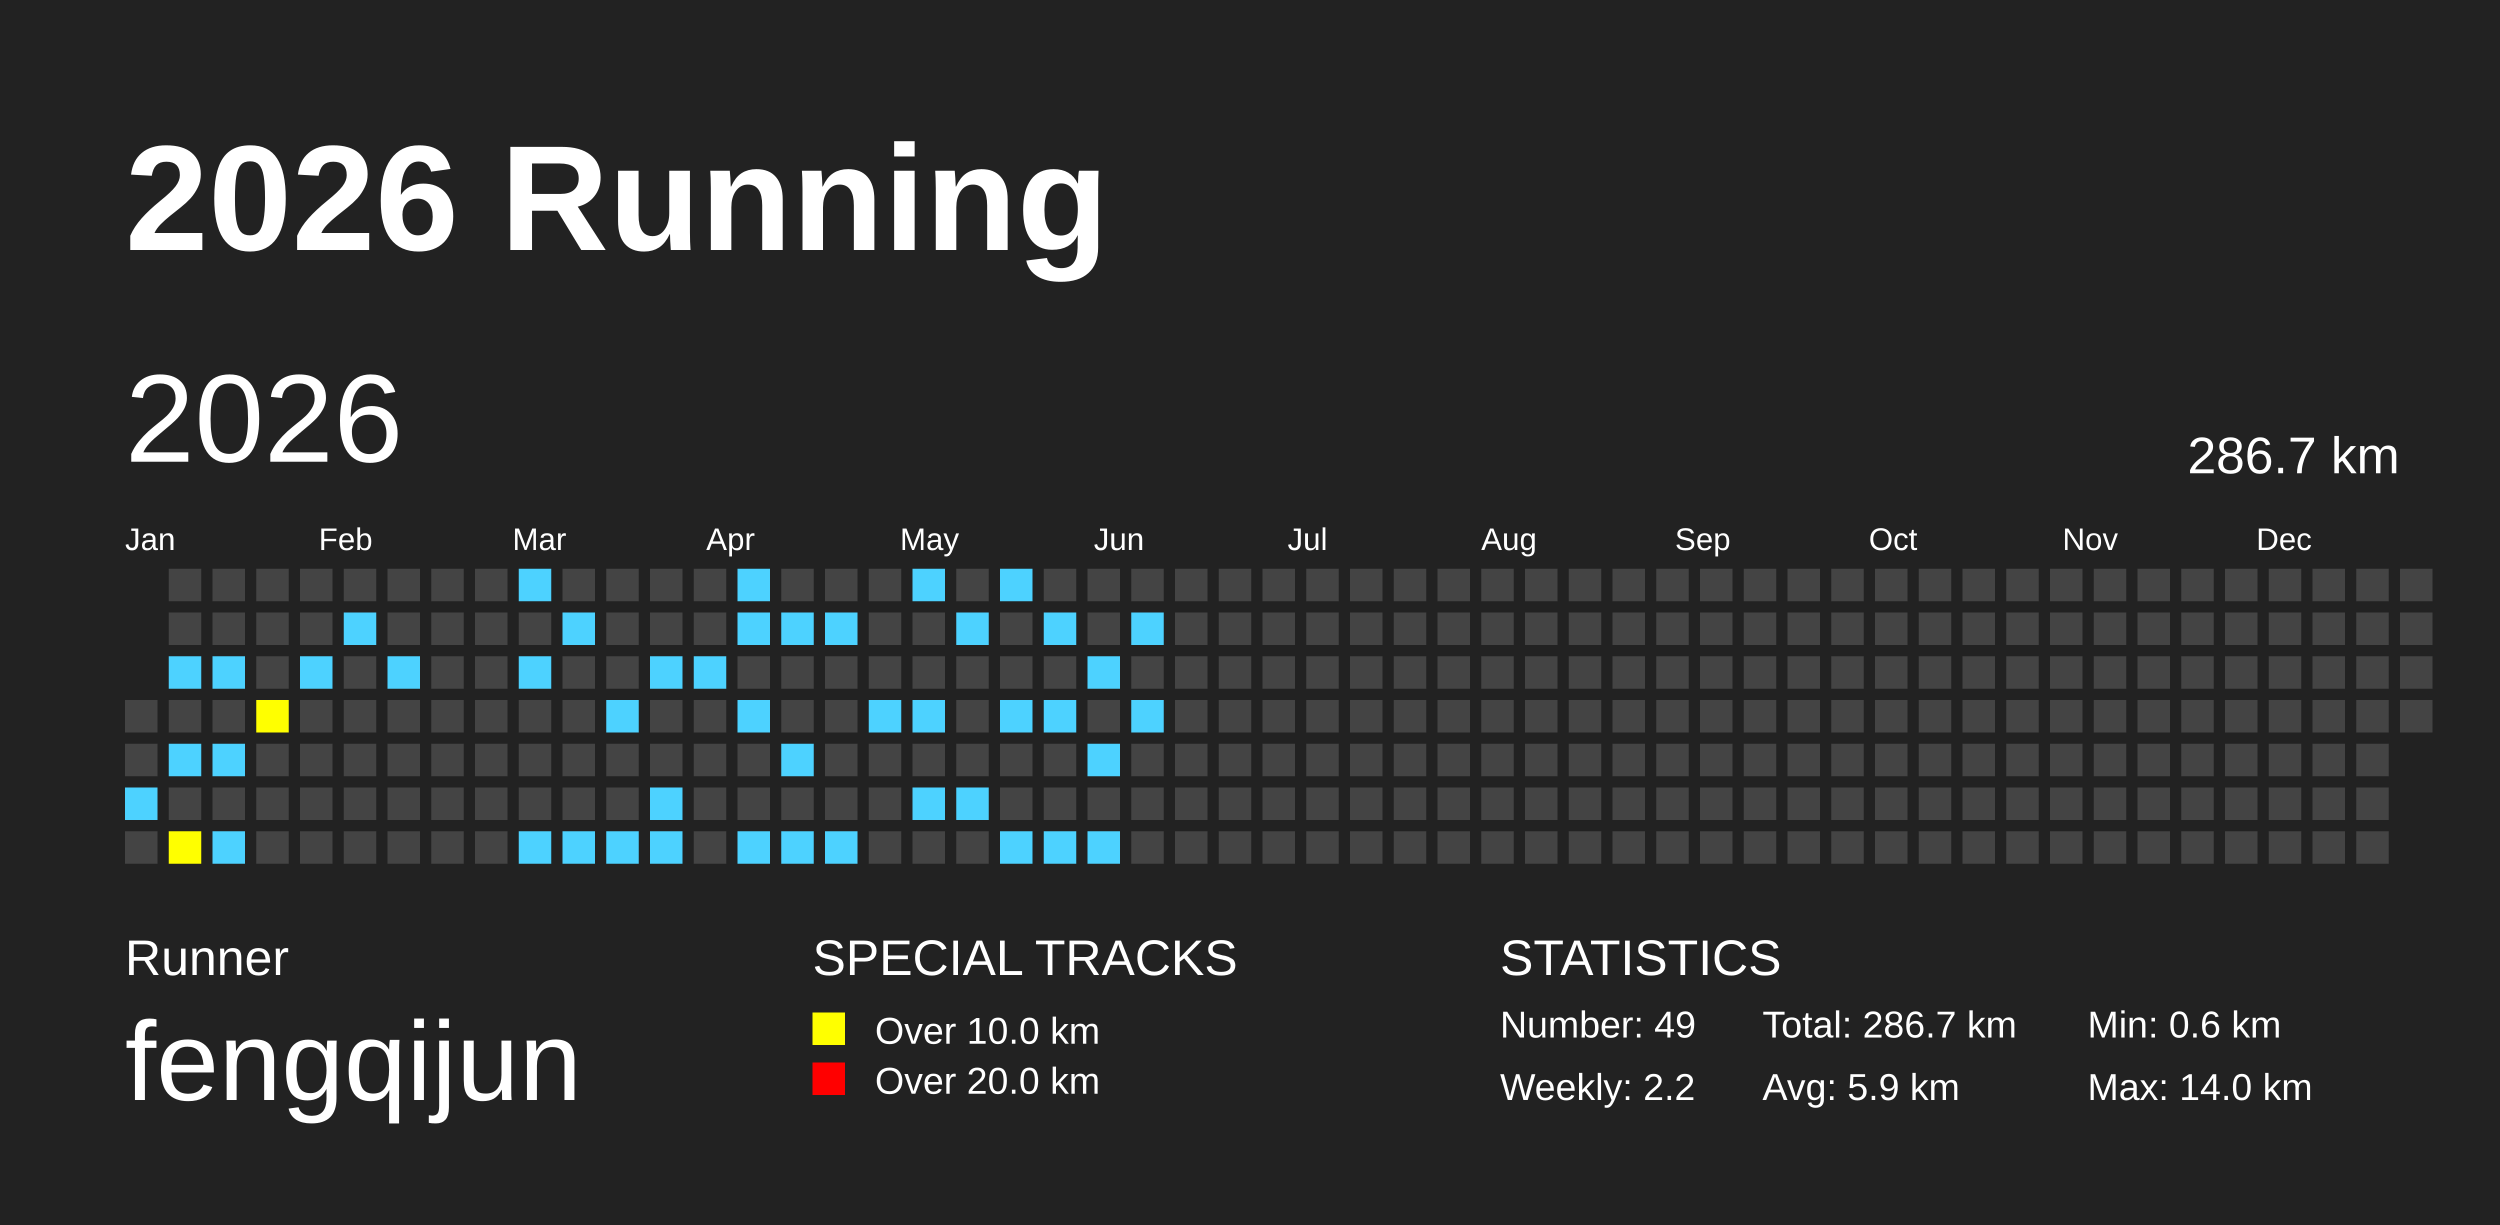
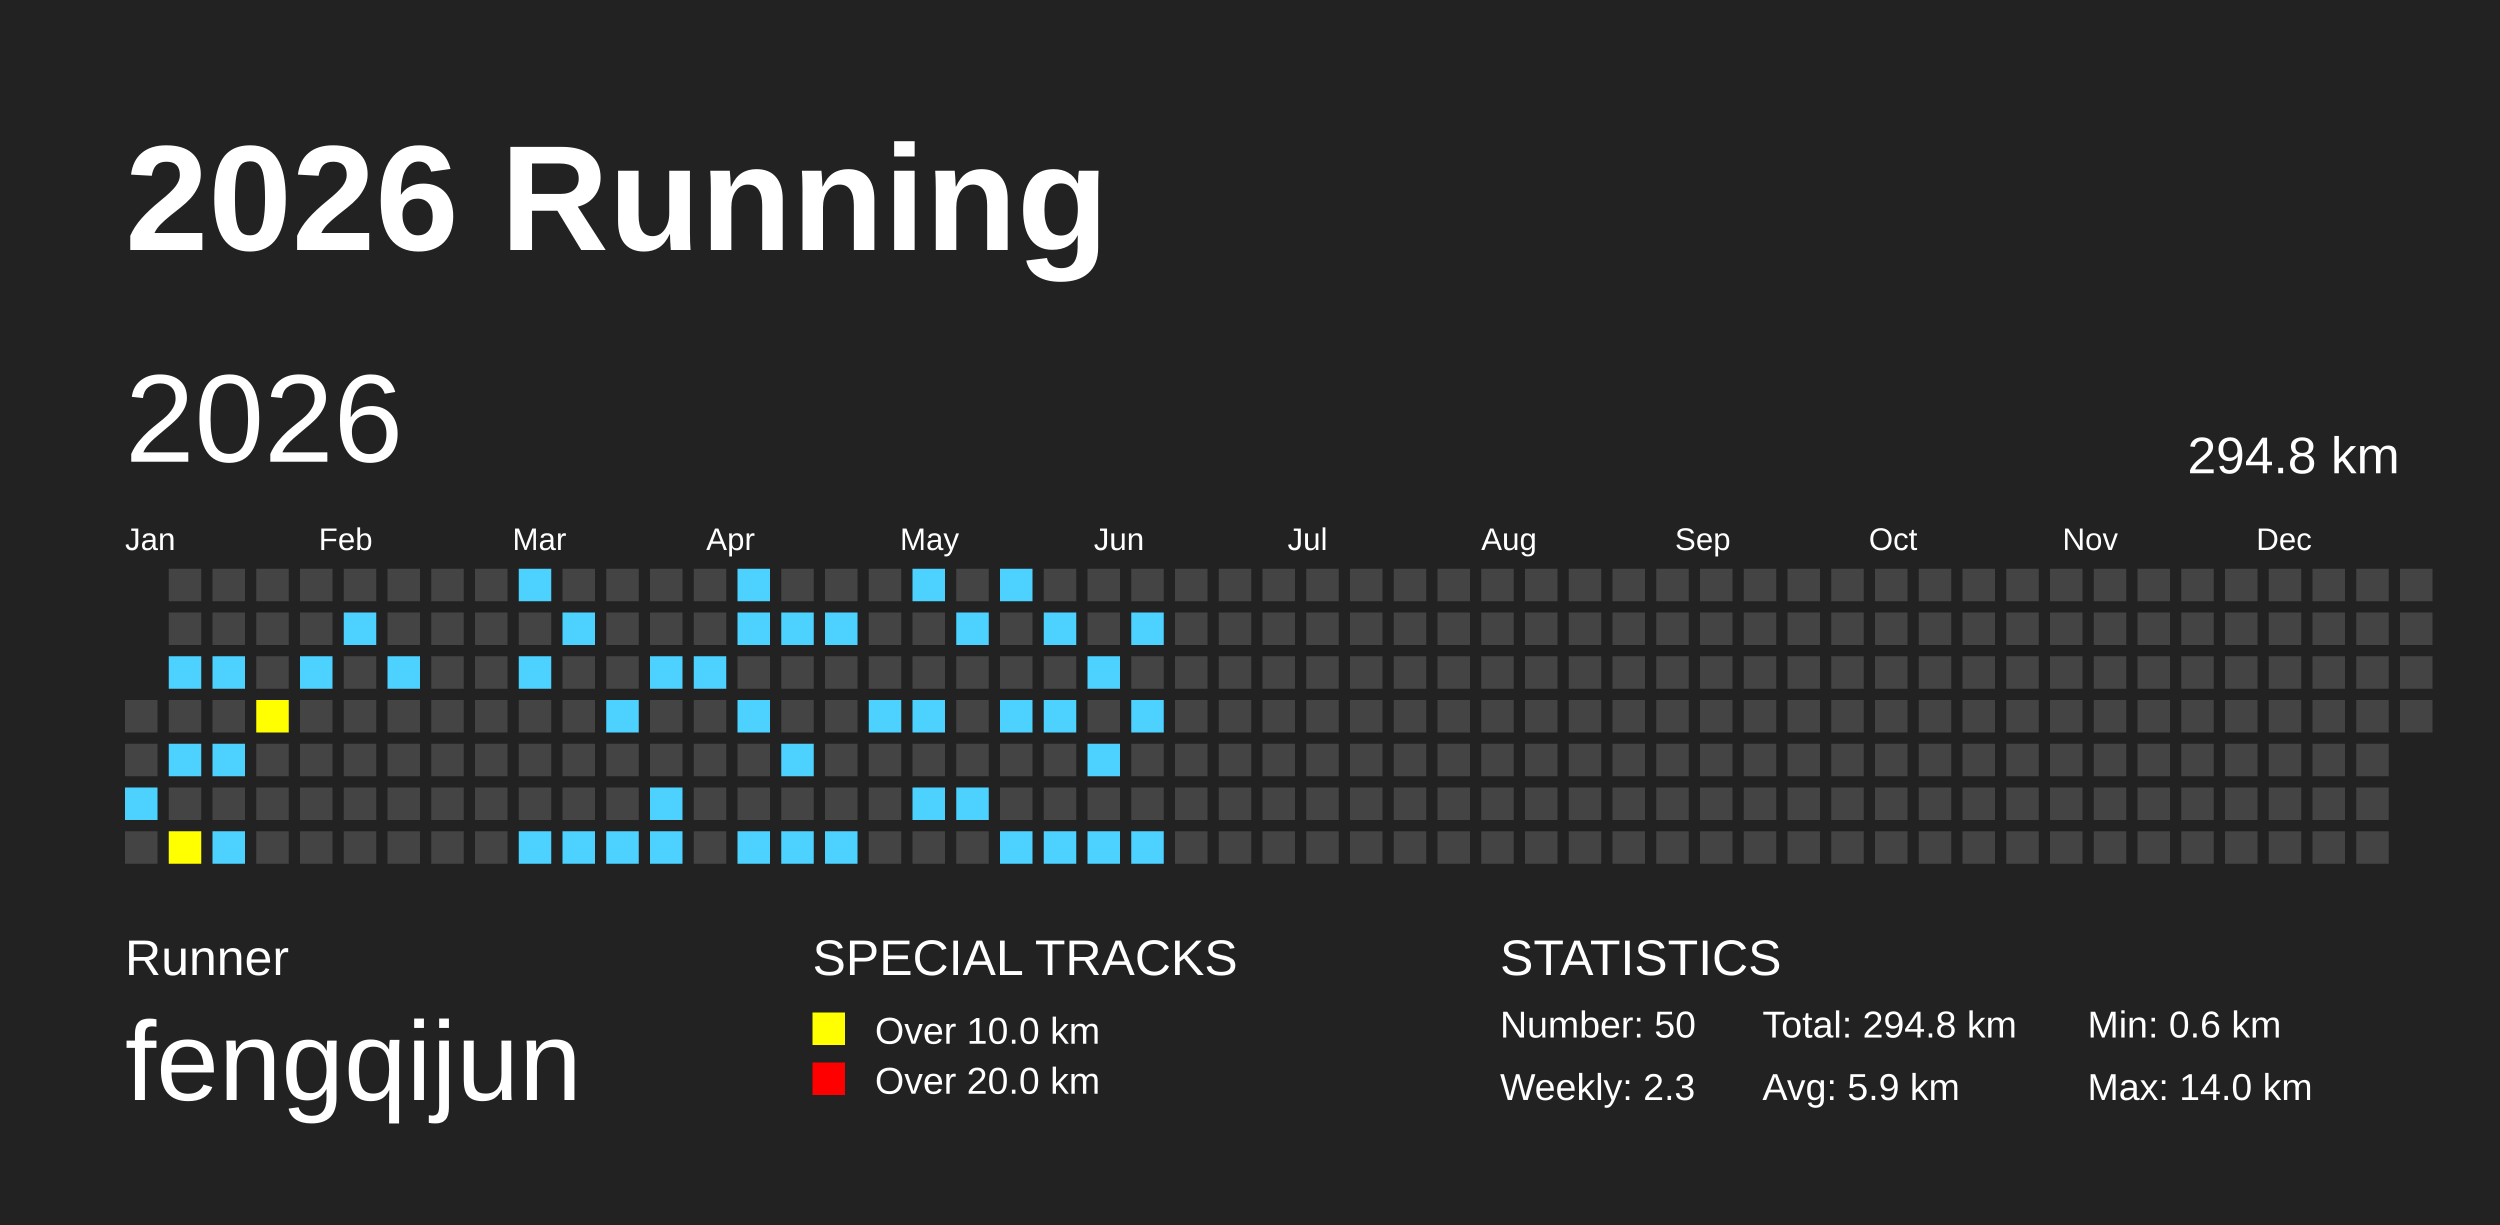
<svg xmlns="http://www.w3.org/2000/svg" baseProfile="full" height="98mm" version="1.1" viewBox="0,0,200,98" width="200mm">
  <defs />
  <rect fill="#222222" height="98" width="200" x="0" y="0" />
  <text fill="#FFFFFF" style="font-size:12px; font-family:Arial; font-weight:bold;" x="10" y="20">2026 Running</text>
  <text fill="#FFFFFF" style="font-size:4px; font-family:Arial" x="10" y="78">Runner</text>
  <text fill="#FFFFFF" style="font-size:9px; font-family:Arial" x="10" y="88">fengqijun</text>
  <text fill="#FFFFFF" style="font-size:4px; font-family:Arial" x="65" y="78">SPECIAL TRACKS</text>
  <rect fill="yellow" height="2.6" width="2.6" x="65" y="81" />
  <text fill="#FFFFFF" style="font-size:3px; font-family:Arial" x="70" y="83.5">Over 10.0 km</text>
  <rect fill="red" height="2.6" width="2.6" x="65" y="85" />
  <text fill="#FFFFFF" style="font-size:3px; font-family:Arial" x="70" y="87.5">Over 20.0 km</text>
  <text fill="#FFFFFF" style="font-size:4px; font-family:Arial" x="120" y="78">STATISTICS</text>
-   <text fill="#FFFFFF" style="font-size:3px; font-family:Arial" x="120" y="83">Number: 49</text>
-   <text fill="#FFFFFF" style="font-size:3px; font-family:Arial" x="120" y="88">Weekly: 2.2</text>
-   <text fill="#FFFFFF" style="font-size:3px; font-family:Arial" x="141" y="83">Total: 286.7 km</text>
+   <text fill="#FFFFFF" style="font-size:3px; font-family:Arial" x="120" y="83">Number: 50</text>
+   <text fill="#FFFFFF" style="font-size:3px; font-family:Arial" x="120" y="88">Weekly: 2.3</text>
+   <text fill="#FFFFFF" style="font-size:3px; font-family:Arial" x="141" y="83">Total: 294.8 km</text>
  <text fill="#FFFFFF" style="font-size:3px; font-family:Arial" x="141" y="88">Avg: 5.9 km</text>
  <text fill="#FFFFFF" style="font-size:3px; font-family:Arial" x="167" y="83">Min: 0.6 km</text>
  <text fill="#FFFFFF" style="font-size:3px; font-family:Arial" x="167" y="88">Max: 14.0 km</text>
  <text dominant-baseline="hanging" fill="#FFFFFF" style="font-size:10.0px; font-family:Arial;" x="10" y="30">2026</text>
-   <text dominant-baseline="hanging" fill="#FFFFFF" style="font-size:4.125px; font-family:Arial;" x="175" y="35">286.7 km</text>
+   <text dominant-baseline="hanging" fill="#FFFFFF" style="font-size:4.125px; font-family:Arial;" x="175" y="35">294.8 km</text>
  <text fill="#FFFFFF" style="font-size:2.5px; font-family:Arial" x="10.0" y="44">Jan</text>
  <text fill="#FFFFFF" style="font-size:2.5px; font-family:Arial" x="25.5" y="44">Feb</text>
  <text fill="#FFFFFF" style="font-size:2.5px; font-family:Arial" x="41.0" y="44">Mar</text>
  <text fill="#FFFFFF" style="font-size:2.5px; font-family:Arial" x="56.5" y="44">Apr</text>
  <text fill="#FFFFFF" style="font-size:2.5px; font-family:Arial" x="72.0" y="44">May</text>
  <text fill="#FFFFFF" style="font-size:2.5px; font-family:Arial" x="87.5" y="44">Jun</text>
  <text fill="#FFFFFF" style="font-size:2.5px; font-family:Arial" x="103.0" y="44">Jul</text>
  <text fill="#FFFFFF" style="font-size:2.5px; font-family:Arial" x="118.5" y="44">Aug</text>
  <text fill="#FFFFFF" style="font-size:2.5px; font-family:Arial" x="134.0" y="44">Sep</text>
  <text fill="#FFFFFF" style="font-size:2.5px; font-family:Arial" x="149.5" y="44">Oct</text>
  <text fill="#FFFFFF" style="font-size:2.5px; font-family:Arial" x="165.0" y="44">Nov</text>
  <text fill="#FFFFFF" style="font-size:2.5px; font-family:Arial" x="180.5" y="44">Dec</text>
  <rect fill="#444444" height="2.6" width="2.6" x="10.0" y="56.0" />
  <rect fill="#444444" height="2.6" width="2.6" x="10.0" y="59.5" />
  <rect fill="#4DD2FF" height="2.6" width="2.6" x="10.0" y="63.0" />
  <rect fill="#444444" height="2.6" width="2.6" x="10.0" y="66.5" />
  <rect fill="#444444" height="2.6" width="2.6" x="13.5" y="45.5" />
  <rect fill="#444444" height="2.6" width="2.6" x="13.5" y="49.0" />
  <rect fill="#4DD2FF" height="2.6" width="2.6" x="13.5" y="52.5" />
  <rect fill="#444444" height="2.6" width="2.6" x="13.5" y="56.0" />
  <rect fill="#4DD2FF" height="2.6" width="2.6" x="13.5" y="59.5" />
  <rect fill="#444444" height="2.6" width="2.6" x="13.5" y="63.0" />
  <rect fill="yellow" height="2.6" width="2.6" x="13.5" y="66.5" />
  <rect fill="#444444" height="2.6" width="2.6" x="17.0" y="45.5" />
  <rect fill="#444444" height="2.6" width="2.6" x="17.0" y="49.0" />
  <rect fill="#4DD2FF" height="2.6" width="2.6" x="17.0" y="52.5" />
  <rect fill="#444444" height="2.6" width="2.6" x="17.0" y="56.0" />
  <rect fill="#4DD2FF" height="2.6" width="2.6" x="17.0" y="59.5" />
  <rect fill="#444444" height="2.6" width="2.6" x="17.0" y="63.0" />
  <rect fill="#4DD2FF" height="2.6" width="2.6" x="17.0" y="66.5" />
  <rect fill="#444444" height="2.6" width="2.6" x="20.5" y="45.5" />
  <rect fill="#444444" height="2.6" width="2.6" x="20.5" y="49.0" />
  <rect fill="#444444" height="2.6" width="2.6" x="20.5" y="52.5" />
  <rect fill="yellow" height="2.6" width="2.6" x="20.5" y="56.0" />
  <rect fill="#444444" height="2.6" width="2.6" x="20.5" y="59.5" />
  <rect fill="#444444" height="2.6" width="2.6" x="20.5" y="63.0" />
  <rect fill="#444444" height="2.6" width="2.6" x="20.5" y="66.5" />
  <rect fill="#444444" height="2.6" width="2.6" x="24.0" y="45.5" />
  <rect fill="#444444" height="2.6" width="2.6" x="24.0" y="49.0" />
  <rect fill="#4DD2FF" height="2.6" width="2.6" x="24.0" y="52.5" />
  <rect fill="#444444" height="2.6" width="2.6" x="24.0" y="56.0" />
  <rect fill="#444444" height="2.6" width="2.6" x="24.0" y="59.5" />
  <rect fill="#444444" height="2.6" width="2.6" x="24.0" y="63.0" />
  <rect fill="#444444" height="2.6" width="2.6" x="24.0" y="66.5" />
  <rect fill="#444444" height="2.6" width="2.6" x="27.5" y="45.5" />
  <rect fill="#4DD2FF" height="2.6" width="2.6" x="27.5" y="49.0" />
  <rect fill="#444444" height="2.6" width="2.6" x="27.5" y="52.5" />
  <rect fill="#444444" height="2.6" width="2.6" x="27.5" y="56.0" />
  <rect fill="#444444" height="2.6" width="2.6" x="27.5" y="59.5" />
  <rect fill="#444444" height="2.6" width="2.6" x="27.5" y="63.0" />
  <rect fill="#444444" height="2.6" width="2.6" x="27.5" y="66.5" />
  <rect fill="#444444" height="2.6" width="2.6" x="31.0" y="45.5" />
  <rect fill="#444444" height="2.6" width="2.6" x="31.0" y="49.0" />
  <rect fill="#4DD2FF" height="2.6" width="2.6" x="31.0" y="52.5" />
  <rect fill="#444444" height="2.6" width="2.6" x="31.0" y="56.0" />
  <rect fill="#444444" height="2.6" width="2.6" x="31.0" y="59.5" />
  <rect fill="#444444" height="2.6" width="2.6" x="31.0" y="63.0" />
  <rect fill="#444444" height="2.6" width="2.6" x="31.0" y="66.5" />
  <rect fill="#444444" height="2.6" width="2.6" x="34.5" y="45.5" />
  <rect fill="#444444" height="2.6" width="2.6" x="34.5" y="49.0" />
  <rect fill="#444444" height="2.6" width="2.6" x="34.5" y="52.5" />
  <rect fill="#444444" height="2.6" width="2.6" x="34.5" y="56.0" />
  <rect fill="#444444" height="2.6" width="2.6" x="34.5" y="59.5" />
  <rect fill="#444444" height="2.6" width="2.6" x="34.5" y="63.0" />
  <rect fill="#444444" height="2.6" width="2.6" x="34.5" y="66.5" />
  <rect fill="#444444" height="2.6" width="2.6" x="38.0" y="45.5" />
  <rect fill="#444444" height="2.6" width="2.6" x="38.0" y="49.0" />
  <rect fill="#444444" height="2.6" width="2.6" x="38.0" y="52.5" />
  <rect fill="#444444" height="2.6" width="2.6" x="38.0" y="56.0" />
  <rect fill="#444444" height="2.6" width="2.6" x="38.0" y="59.5" />
  <rect fill="#444444" height="2.6" width="2.6" x="38.0" y="63.0" />
  <rect fill="#444444" height="2.6" width="2.6" x="38.0" y="66.5" />
  <rect fill="#4DD2FF" height="2.6" width="2.6" x="41.5" y="45.5" />
  <rect fill="#444444" height="2.6" width="2.6" x="41.5" y="49.0" />
  <rect fill="#4DD2FF" height="2.6" width="2.6" x="41.5" y="52.5" />
  <rect fill="#444444" height="2.6" width="2.6" x="41.5" y="56.0" />
  <rect fill="#444444" height="2.6" width="2.6" x="41.5" y="59.5" />
  <rect fill="#444444" height="2.6" width="2.6" x="41.5" y="63.0" />
  <rect fill="#4DD2FF" height="2.6" width="2.6" x="41.5" y="66.5" />
  <rect fill="#444444" height="2.6" width="2.6" x="45.0" y="45.5" />
  <rect fill="#4DD2FF" height="2.6" width="2.6" x="45.0" y="49.0" />
  <rect fill="#444444" height="2.6" width="2.6" x="45.0" y="52.5" />
  <rect fill="#444444" height="2.6" width="2.6" x="45.0" y="56.0" />
  <rect fill="#444444" height="2.6" width="2.6" x="45.0" y="59.5" />
  <rect fill="#444444" height="2.6" width="2.6" x="45.0" y="63.0" />
  <rect fill="#4DD2FF" height="2.6" width="2.6" x="45.0" y="66.5" />
  <rect fill="#444444" height="2.6" width="2.6" x="48.5" y="45.5" />
  <rect fill="#444444" height="2.6" width="2.6" x="48.5" y="49.0" />
  <rect fill="#444444" height="2.6" width="2.6" x="48.5" y="52.5" />
  <rect fill="#4DD2FF" height="2.6" width="2.6" x="48.5" y="56.0" />
  <rect fill="#444444" height="2.6" width="2.6" x="48.5" y="59.5" />
  <rect fill="#444444" height="2.6" width="2.6" x="48.5" y="63.0" />
  <rect fill="#4DD2FF" height="2.6" width="2.6" x="48.5" y="66.5" />
  <rect fill="#444444" height="2.6" width="2.6" x="52.0" y="45.5" />
  <rect fill="#444444" height="2.6" width="2.6" x="52.0" y="49.0" />
  <rect fill="#4DD2FF" height="2.6" width="2.6" x="52.0" y="52.5" />
  <rect fill="#444444" height="2.6" width="2.6" x="52.0" y="56.0" />
  <rect fill="#444444" height="2.6" width="2.6" x="52.0" y="59.5" />
  <rect fill="#4DD2FF" height="2.6" width="2.6" x="52.0" y="63.0" />
  <rect fill="#4DD2FF" height="2.6" width="2.6" x="52.0" y="66.5" />
  <rect fill="#444444" height="2.6" width="2.6" x="55.5" y="45.5" />
  <rect fill="#444444" height="2.6" width="2.6" x="55.5" y="49.0" />
  <rect fill="#4DD2FF" height="2.6" width="2.6" x="55.5" y="52.5" />
  <rect fill="#444444" height="2.6" width="2.6" x="55.5" y="56.0" />
  <rect fill="#444444" height="2.6" width="2.6" x="55.5" y="59.5" />
  <rect fill="#444444" height="2.6" width="2.6" x="55.5" y="63.0" />
  <rect fill="#444444" height="2.6" width="2.6" x="55.5" y="66.5" />
  <rect fill="#4DD2FF" height="2.6" width="2.6" x="59.0" y="45.5" />
  <rect fill="#4DD2FF" height="2.6" width="2.6" x="59.0" y="49.0" />
  <rect fill="#444444" height="2.6" width="2.6" x="59.0" y="52.5" />
  <rect fill="#4DD2FF" height="2.6" width="2.6" x="59.0" y="56.0" />
  <rect fill="#444444" height="2.6" width="2.6" x="59.0" y="59.5" />
  <rect fill="#444444" height="2.6" width="2.6" x="59.0" y="63.0" />
  <rect fill="#4DD2FF" height="2.6" width="2.6" x="59.0" y="66.5" />
  <rect fill="#444444" height="2.6" width="2.6" x="62.5" y="45.5" />
  <rect fill="#4DD2FF" height="2.6" width="2.6" x="62.5" y="49.0" />
  <rect fill="#444444" height="2.6" width="2.6" x="62.5" y="52.5" />
  <rect fill="#444444" height="2.6" width="2.6" x="62.5" y="56.0" />
  <rect fill="#4DD2FF" height="2.6" width="2.6" x="62.5" y="59.5" />
  <rect fill="#444444" height="2.6" width="2.6" x="62.5" y="63.0" />
  <rect fill="#4DD2FF" height="2.6" width="2.6" x="62.5" y="66.5" />
  <rect fill="#444444" height="2.6" width="2.6" x="66.0" y="45.5" />
  <rect fill="#4DD2FF" height="2.6" width="2.6" x="66.0" y="49.0" />
  <rect fill="#444444" height="2.6" width="2.6" x="66.0" y="52.5" />
  <rect fill="#444444" height="2.6" width="2.6" x="66.0" y="56.0" />
  <rect fill="#444444" height="2.6" width="2.6" x="66.0" y="59.5" />
  <rect fill="#444444" height="2.6" width="2.6" x="66.0" y="63.0" />
  <rect fill="#4DD2FF" height="2.6" width="2.6" x="66.0" y="66.5" />
  <rect fill="#444444" height="2.6" width="2.6" x="69.5" y="45.5" />
  <rect fill="#444444" height="2.6" width="2.6" x="69.5" y="49.0" />
  <rect fill="#444444" height="2.6" width="2.6" x="69.5" y="52.5" />
  <rect fill="#4DD2FF" height="2.6" width="2.6" x="69.5" y="56.0" />
  <rect fill="#444444" height="2.6" width="2.6" x="69.5" y="59.5" />
  <rect fill="#444444" height="2.6" width="2.6" x="69.5" y="63.0" />
  <rect fill="#444444" height="2.6" width="2.6" x="69.5" y="66.5" />
  <rect fill="#4DD2FF" height="2.6" width="2.6" x="73.0" y="45.5" />
  <rect fill="#444444" height="2.6" width="2.6" x="73.0" y="49.0" />
  <rect fill="#444444" height="2.6" width="2.6" x="73.0" y="52.5" />
  <rect fill="#4DD2FF" height="2.6" width="2.6" x="73.0" y="56.0" />
  <rect fill="#444444" height="2.6" width="2.6" x="73.0" y="59.5" />
  <rect fill="#4DD2FF" height="2.6" width="2.6" x="73.0" y="63.0" />
  <rect fill="#444444" height="2.6" width="2.6" x="73.0" y="66.5" />
  <rect fill="#444444" height="2.6" width="2.6" x="76.5" y="45.5" />
  <rect fill="#4DD2FF" height="2.6" width="2.6" x="76.5" y="49.0" />
  <rect fill="#444444" height="2.6" width="2.6" x="76.5" y="52.5" />
  <rect fill="#444444" height="2.6" width="2.6" x="76.5" y="56.0" />
  <rect fill="#444444" height="2.6" width="2.6" x="76.5" y="59.5" />
  <rect fill="#4DD2FF" height="2.6" width="2.6" x="76.5" y="63.0" />
  <rect fill="#444444" height="2.6" width="2.6" x="76.5" y="66.5" />
  <rect fill="#4DD2FF" height="2.6" width="2.6" x="80.0" y="45.5" />
  <rect fill="#444444" height="2.6" width="2.6" x="80.0" y="49.0" />
  <rect fill="#444444" height="2.6" width="2.6" x="80.0" y="52.5" />
  <rect fill="#4DD2FF" height="2.6" width="2.6" x="80.0" y="56.0" />
  <rect fill="#444444" height="2.6" width="2.6" x="80.0" y="59.5" />
  <rect fill="#444444" height="2.6" width="2.6" x="80.0" y="63.0" />
  <rect fill="#4DD2FF" height="2.6" width="2.6" x="80.0" y="66.5" />
  <rect fill="#444444" height="2.6" width="2.6" x="83.5" y="45.5" />
  <rect fill="#4DD2FF" height="2.6" width="2.6" x="83.5" y="49.0" />
  <rect fill="#444444" height="2.6" width="2.6" x="83.5" y="52.5" />
  <rect fill="#4DD2FF" height="2.6" width="2.6" x="83.5" y="56.0" />
  <rect fill="#444444" height="2.6" width="2.6" x="83.5" y="59.5" />
  <rect fill="#444444" height="2.6" width="2.6" x="83.5" y="63.0" />
  <rect fill="#4DD2FF" height="2.6" width="2.6" x="83.5" y="66.5" />
  <rect fill="#444444" height="2.6" width="2.6" x="87.0" y="45.5" />
  <rect fill="#444444" height="2.6" width="2.6" x="87.0" y="49.0" />
  <rect fill="#4DD2FF" height="2.6" width="2.6" x="87.0" y="52.5" />
  <rect fill="#444444" height="2.6" width="2.6" x="87.0" y="56.0" />
  <rect fill="#4DD2FF" height="2.6" width="2.6" x="87.0" y="59.5" />
  <rect fill="#444444" height="2.6" width="2.6" x="87.0" y="63.0" />
  <rect fill="#4DD2FF" height="2.6" width="2.6" x="87.0" y="66.5" />
  <rect fill="#444444" height="2.6" width="2.6" x="90.5" y="45.5" />
  <rect fill="#4DD2FF" height="2.6" width="2.6" x="90.5" y="49.0" />
  <rect fill="#444444" height="2.6" width="2.6" x="90.5" y="52.5" />
  <rect fill="#4DD2FF" height="2.6" width="2.6" x="90.5" y="56.0" />
  <rect fill="#444444" height="2.6" width="2.6" x="90.5" y="59.5" />
  <rect fill="#444444" height="2.6" width="2.6" x="90.5" y="63.0" />
-   <rect fill="#444444" height="2.6" width="2.6" x="90.5" y="66.5" />
+   <rect fill="#4DD2FF" height="2.6" width="2.6" x="90.5" y="66.5" />
  <rect fill="#444444" height="2.6" width="2.6" x="94.0" y="45.5" />
  <rect fill="#444444" height="2.6" width="2.6" x="94.0" y="49.0" />
  <rect fill="#444444" height="2.6" width="2.6" x="94.0" y="52.5" />
  <rect fill="#444444" height="2.6" width="2.6" x="94.0" y="56.0" />
  <rect fill="#444444" height="2.6" width="2.6" x="94.0" y="59.5" />
  <rect fill="#444444" height="2.6" width="2.6" x="94.0" y="63.0" />
  <rect fill="#444444" height="2.6" width="2.6" x="94.0" y="66.5" />
  <rect fill="#444444" height="2.6" width="2.6" x="97.5" y="45.5" />
  <rect fill="#444444" height="2.6" width="2.6" x="97.5" y="49.0" />
  <rect fill="#444444" height="2.6" width="2.6" x="97.5" y="52.5" />
  <rect fill="#444444" height="2.6" width="2.6" x="97.5" y="56.0" />
  <rect fill="#444444" height="2.6" width="2.6" x="97.5" y="59.5" />
  <rect fill="#444444" height="2.6" width="2.6" x="97.5" y="63.0" />
  <rect fill="#444444" height="2.6" width="2.6" x="97.5" y="66.5" />
  <rect fill="#444444" height="2.6" width="2.6" x="101.0" y="45.5" />
  <rect fill="#444444" height="2.6" width="2.6" x="101.0" y="49.0" />
  <rect fill="#444444" height="2.6" width="2.6" x="101.0" y="52.5" />
  <rect fill="#444444" height="2.6" width="2.6" x="101.0" y="56.0" />
  <rect fill="#444444" height="2.6" width="2.6" x="101.0" y="59.5" />
  <rect fill="#444444" height="2.6" width="2.6" x="101.0" y="63.0" />
  <rect fill="#444444" height="2.6" width="2.6" x="101.0" y="66.5" />
  <rect fill="#444444" height="2.6" width="2.6" x="104.5" y="45.5" />
  <rect fill="#444444" height="2.6" width="2.6" x="104.5" y="49.0" />
  <rect fill="#444444" height="2.6" width="2.6" x="104.5" y="52.5" />
  <rect fill="#444444" height="2.6" width="2.6" x="104.5" y="56.0" />
  <rect fill="#444444" height="2.6" width="2.6" x="104.5" y="59.5" />
  <rect fill="#444444" height="2.6" width="2.6" x="104.5" y="63.0" />
  <rect fill="#444444" height="2.6" width="2.6" x="104.5" y="66.5" />
  <rect fill="#444444" height="2.6" width="2.6" x="108.0" y="45.5" />
  <rect fill="#444444" height="2.6" width="2.6" x="108.0" y="49.0" />
  <rect fill="#444444" height="2.6" width="2.6" x="108.0" y="52.5" />
  <rect fill="#444444" height="2.6" width="2.6" x="108.0" y="56.0" />
  <rect fill="#444444" height="2.6" width="2.6" x="108.0" y="59.5" />
  <rect fill="#444444" height="2.6" width="2.6" x="108.0" y="63.0" />
  <rect fill="#444444" height="2.6" width="2.6" x="108.0" y="66.5" />
  <rect fill="#444444" height="2.6" width="2.6" x="111.5" y="45.5" />
  <rect fill="#444444" height="2.6" width="2.6" x="111.5" y="49.0" />
  <rect fill="#444444" height="2.6" width="2.6" x="111.5" y="52.5" />
  <rect fill="#444444" height="2.6" width="2.6" x="111.5" y="56.0" />
  <rect fill="#444444" height="2.6" width="2.6" x="111.5" y="59.5" />
  <rect fill="#444444" height="2.6" width="2.6" x="111.5" y="63.0" />
  <rect fill="#444444" height="2.6" width="2.6" x="111.5" y="66.5" />
  <rect fill="#444444" height="2.6" width="2.6" x="115.0" y="45.5" />
  <rect fill="#444444" height="2.6" width="2.6" x="115.0" y="49.0" />
  <rect fill="#444444" height="2.6" width="2.6" x="115.0" y="52.5" />
  <rect fill="#444444" height="2.6" width="2.6" x="115.0" y="56.0" />
  <rect fill="#444444" height="2.6" width="2.6" x="115.0" y="59.5" />
  <rect fill="#444444" height="2.6" width="2.6" x="115.0" y="63.0" />
  <rect fill="#444444" height="2.6" width="2.6" x="115.0" y="66.5" />
  <rect fill="#444444" height="2.6" width="2.6" x="118.5" y="45.5" />
  <rect fill="#444444" height="2.6" width="2.6" x="118.5" y="49.0" />
  <rect fill="#444444" height="2.6" width="2.6" x="118.5" y="52.5" />
  <rect fill="#444444" height="2.6" width="2.6" x="118.5" y="56.0" />
  <rect fill="#444444" height="2.6" width="2.6" x="118.5" y="59.5" />
  <rect fill="#444444" height="2.6" width="2.6" x="118.5" y="63.0" />
  <rect fill="#444444" height="2.6" width="2.6" x="118.5" y="66.5" />
  <rect fill="#444444" height="2.6" width="2.6" x="122.0" y="45.5" />
  <rect fill="#444444" height="2.6" width="2.6" x="122.0" y="49.0" />
  <rect fill="#444444" height="2.6" width="2.6" x="122.0" y="52.5" />
  <rect fill="#444444" height="2.6" width="2.6" x="122.0" y="56.0" />
  <rect fill="#444444" height="2.6" width="2.6" x="122.0" y="59.5" />
  <rect fill="#444444" height="2.6" width="2.6" x="122.0" y="63.0" />
  <rect fill="#444444" height="2.6" width="2.6" x="122.0" y="66.5" />
  <rect fill="#444444" height="2.6" width="2.6" x="125.5" y="45.5" />
  <rect fill="#444444" height="2.6" width="2.6" x="125.5" y="49.0" />
  <rect fill="#444444" height="2.6" width="2.6" x="125.5" y="52.5" />
  <rect fill="#444444" height="2.6" width="2.6" x="125.5" y="56.0" />
  <rect fill="#444444" height="2.6" width="2.6" x="125.5" y="59.5" />
  <rect fill="#444444" height="2.6" width="2.6" x="125.5" y="63.0" />
  <rect fill="#444444" height="2.6" width="2.6" x="125.5" y="66.5" />
  <rect fill="#444444" height="2.6" width="2.6" x="129.0" y="45.5" />
  <rect fill="#444444" height="2.6" width="2.6" x="129.0" y="49.0" />
  <rect fill="#444444" height="2.6" width="2.6" x="129.0" y="52.5" />
  <rect fill="#444444" height="2.6" width="2.6" x="129.0" y="56.0" />
  <rect fill="#444444" height="2.6" width="2.6" x="129.0" y="59.5" />
  <rect fill="#444444" height="2.6" width="2.6" x="129.0" y="63.0" />
  <rect fill="#444444" height="2.6" width="2.6" x="129.0" y="66.5" />
  <rect fill="#444444" height="2.6" width="2.6" x="132.5" y="45.5" />
  <rect fill="#444444" height="2.6" width="2.6" x="132.5" y="49.0" />
  <rect fill="#444444" height="2.6" width="2.6" x="132.5" y="52.5" />
  <rect fill="#444444" height="2.6" width="2.6" x="132.5" y="56.0" />
  <rect fill="#444444" height="2.6" width="2.6" x="132.5" y="59.5" />
  <rect fill="#444444" height="2.6" width="2.6" x="132.5" y="63.0" />
  <rect fill="#444444" height="2.6" width="2.6" x="132.5" y="66.5" />
  <rect fill="#444444" height="2.6" width="2.6" x="136.0" y="45.5" />
  <rect fill="#444444" height="2.6" width="2.6" x="136.0" y="49.0" />
  <rect fill="#444444" height="2.6" width="2.6" x="136.0" y="52.5" />
  <rect fill="#444444" height="2.6" width="2.6" x="136.0" y="56.0" />
  <rect fill="#444444" height="2.6" width="2.6" x="136.0" y="59.5" />
  <rect fill="#444444" height="2.6" width="2.6" x="136.0" y="63.0" />
  <rect fill="#444444" height="2.6" width="2.6" x="136.0" y="66.5" />
  <rect fill="#444444" height="2.6" width="2.6" x="139.5" y="45.5" />
  <rect fill="#444444" height="2.6" width="2.6" x="139.5" y="49.0" />
  <rect fill="#444444" height="2.6" width="2.6" x="139.5" y="52.5" />
  <rect fill="#444444" height="2.6" width="2.6" x="139.5" y="56.0" />
  <rect fill="#444444" height="2.6" width="2.6" x="139.5" y="59.5" />
  <rect fill="#444444" height="2.6" width="2.6" x="139.5" y="63.0" />
  <rect fill="#444444" height="2.6" width="2.6" x="139.5" y="66.5" />
  <rect fill="#444444" height="2.6" width="2.6" x="143.0" y="45.5" />
  <rect fill="#444444" height="2.6" width="2.6" x="143.0" y="49.0" />
  <rect fill="#444444" height="2.6" width="2.6" x="143.0" y="52.5" />
  <rect fill="#444444" height="2.6" width="2.6" x="143.0" y="56.0" />
  <rect fill="#444444" height="2.6" width="2.6" x="143.0" y="59.5" />
  <rect fill="#444444" height="2.6" width="2.6" x="143.0" y="63.0" />
  <rect fill="#444444" height="2.6" width="2.6" x="143.0" y="66.5" />
  <rect fill="#444444" height="2.6" width="2.6" x="146.5" y="45.5" />
  <rect fill="#444444" height="2.6" width="2.6" x="146.5" y="49.0" />
  <rect fill="#444444" height="2.6" width="2.6" x="146.5" y="52.5" />
  <rect fill="#444444" height="2.6" width="2.6" x="146.5" y="56.0" />
  <rect fill="#444444" height="2.6" width="2.6" x="146.5" y="59.5" />
  <rect fill="#444444" height="2.6" width="2.6" x="146.5" y="63.0" />
  <rect fill="#444444" height="2.6" width="2.6" x="146.5" y="66.5" />
  <rect fill="#444444" height="2.6" width="2.6" x="150.0" y="45.5" />
  <rect fill="#444444" height="2.6" width="2.6" x="150.0" y="49.0" />
  <rect fill="#444444" height="2.6" width="2.6" x="150.0" y="52.5" />
  <rect fill="#444444" height="2.6" width="2.6" x="150.0" y="56.0" />
  <rect fill="#444444" height="2.6" width="2.6" x="150.0" y="59.5" />
  <rect fill="#444444" height="2.6" width="2.6" x="150.0" y="63.0" />
  <rect fill="#444444" height="2.6" width="2.6" x="150.0" y="66.5" />
  <rect fill="#444444" height="2.6" width="2.6" x="153.5" y="45.5" />
  <rect fill="#444444" height="2.6" width="2.6" x="153.5" y="49.0" />
  <rect fill="#444444" height="2.6" width="2.6" x="153.5" y="52.5" />
  <rect fill="#444444" height="2.6" width="2.6" x="153.5" y="56.0" />
  <rect fill="#444444" height="2.6" width="2.6" x="153.5" y="59.5" />
  <rect fill="#444444" height="2.6" width="2.6" x="153.5" y="63.0" />
  <rect fill="#444444" height="2.6" width="2.6" x="153.5" y="66.5" />
  <rect fill="#444444" height="2.6" width="2.6" x="157.0" y="45.5" />
  <rect fill="#444444" height="2.6" width="2.6" x="157.0" y="49.0" />
  <rect fill="#444444" height="2.6" width="2.6" x="157.0" y="52.5" />
  <rect fill="#444444" height="2.6" width="2.6" x="157.0" y="56.0" />
  <rect fill="#444444" height="2.6" width="2.6" x="157.0" y="59.5" />
  <rect fill="#444444" height="2.6" width="2.6" x="157.0" y="63.0" />
  <rect fill="#444444" height="2.6" width="2.6" x="157.0" y="66.5" />
  <rect fill="#444444" height="2.6" width="2.6" x="160.5" y="45.5" />
  <rect fill="#444444" height="2.6" width="2.6" x="160.5" y="49.0" />
  <rect fill="#444444" height="2.6" width="2.6" x="160.5" y="52.5" />
  <rect fill="#444444" height="2.6" width="2.6" x="160.5" y="56.0" />
  <rect fill="#444444" height="2.6" width="2.6" x="160.5" y="59.5" />
  <rect fill="#444444" height="2.6" width="2.6" x="160.5" y="63.0" />
  <rect fill="#444444" height="2.6" width="2.6" x="160.5" y="66.5" />
  <rect fill="#444444" height="2.6" width="2.6" x="164.0" y="45.5" />
  <rect fill="#444444" height="2.6" width="2.6" x="164.0" y="49.0" />
  <rect fill="#444444" height="2.6" width="2.6" x="164.0" y="52.5" />
  <rect fill="#444444" height="2.6" width="2.6" x="164.0" y="56.0" />
  <rect fill="#444444" height="2.6" width="2.6" x="164.0" y="59.5" />
  <rect fill="#444444" height="2.6" width="2.6" x="164.0" y="63.0" />
  <rect fill="#444444" height="2.6" width="2.6" x="164.0" y="66.5" />
  <rect fill="#444444" height="2.6" width="2.6" x="167.5" y="45.5" />
  <rect fill="#444444" height="2.6" width="2.6" x="167.5" y="49.0" />
  <rect fill="#444444" height="2.6" width="2.6" x="167.5" y="52.5" />
  <rect fill="#444444" height="2.6" width="2.6" x="167.5" y="56.0" />
  <rect fill="#444444" height="2.6" width="2.6" x="167.5" y="59.5" />
  <rect fill="#444444" height="2.6" width="2.6" x="167.5" y="63.0" />
  <rect fill="#444444" height="2.6" width="2.6" x="167.5" y="66.5" />
  <rect fill="#444444" height="2.6" width="2.6" x="171.0" y="45.5" />
  <rect fill="#444444" height="2.6" width="2.6" x="171.0" y="49.0" />
  <rect fill="#444444" height="2.6" width="2.6" x="171.0" y="52.5" />
  <rect fill="#444444" height="2.6" width="2.6" x="171.0" y="56.0" />
  <rect fill="#444444" height="2.6" width="2.6" x="171.0" y="59.5" />
  <rect fill="#444444" height="2.6" width="2.6" x="171.0" y="63.0" />
  <rect fill="#444444" height="2.6" width="2.6" x="171.0" y="66.5" />
  <rect fill="#444444" height="2.6" width="2.6" x="174.5" y="45.5" />
  <rect fill="#444444" height="2.6" width="2.6" x="174.5" y="49.0" />
  <rect fill="#444444" height="2.6" width="2.6" x="174.5" y="52.5" />
  <rect fill="#444444" height="2.6" width="2.6" x="174.5" y="56.0" />
  <rect fill="#444444" height="2.6" width="2.6" x="174.5" y="59.5" />
  <rect fill="#444444" height="2.6" width="2.6" x="174.5" y="63.0" />
  <rect fill="#444444" height="2.6" width="2.6" x="174.5" y="66.5" />
  <rect fill="#444444" height="2.6" width="2.6" x="178.0" y="45.5" />
  <rect fill="#444444" height="2.6" width="2.6" x="178.0" y="49.0" />
  <rect fill="#444444" height="2.6" width="2.6" x="178.0" y="52.5" />
  <rect fill="#444444" height="2.6" width="2.6" x="178.0" y="56.0" />
  <rect fill="#444444" height="2.6" width="2.6" x="178.0" y="59.5" />
  <rect fill="#444444" height="2.6" width="2.6" x="178.0" y="63.0" />
  <rect fill="#444444" height="2.6" width="2.6" x="178.0" y="66.5" />
  <rect fill="#444444" height="2.6" width="2.6" x="181.5" y="45.5" />
  <rect fill="#444444" height="2.6" width="2.6" x="181.5" y="49.0" />
  <rect fill="#444444" height="2.6" width="2.6" x="181.5" y="52.5" />
  <rect fill="#444444" height="2.6" width="2.6" x="181.5" y="56.0" />
  <rect fill="#444444" height="2.6" width="2.6" x="181.5" y="59.5" />
  <rect fill="#444444" height="2.6" width="2.6" x="181.5" y="63.0" />
  <rect fill="#444444" height="2.6" width="2.6" x="181.5" y="66.5" />
  <rect fill="#444444" height="2.6" width="2.6" x="185.0" y="45.5" />
  <rect fill="#444444" height="2.6" width="2.6" x="185.0" y="49.0" />
  <rect fill="#444444" height="2.6" width="2.6" x="185.0" y="52.5" />
  <rect fill="#444444" height="2.6" width="2.6" x="185.0" y="56.0" />
  <rect fill="#444444" height="2.6" width="2.6" x="185.0" y="59.5" />
  <rect fill="#444444" height="2.6" width="2.6" x="185.0" y="63.0" />
  <rect fill="#444444" height="2.6" width="2.6" x="185.0" y="66.5" />
  <rect fill="#444444" height="2.6" width="2.6" x="188.5" y="45.5" />
  <rect fill="#444444" height="2.6" width="2.6" x="188.5" y="49.0" />
  <rect fill="#444444" height="2.6" width="2.6" x="188.5" y="52.5" />
  <rect fill="#444444" height="2.6" width="2.6" x="188.5" y="56.0" />
  <rect fill="#444444" height="2.6" width="2.6" x="188.5" y="59.5" />
  <rect fill="#444444" height="2.6" width="2.6" x="188.5" y="63.0" />
  <rect fill="#444444" height="2.6" width="2.6" x="188.5" y="66.5" />
  <rect fill="#444444" height="2.6" width="2.6" x="192.0" y="45.5" />
  <rect fill="#444444" height="2.6" width="2.6" x="192.0" y="49.0" />
  <rect fill="#444444" height="2.6" width="2.6" x="192.0" y="52.5" />
  <rect fill="#444444" height="2.6" width="2.6" x="192.0" y="56.0" />
</svg>
